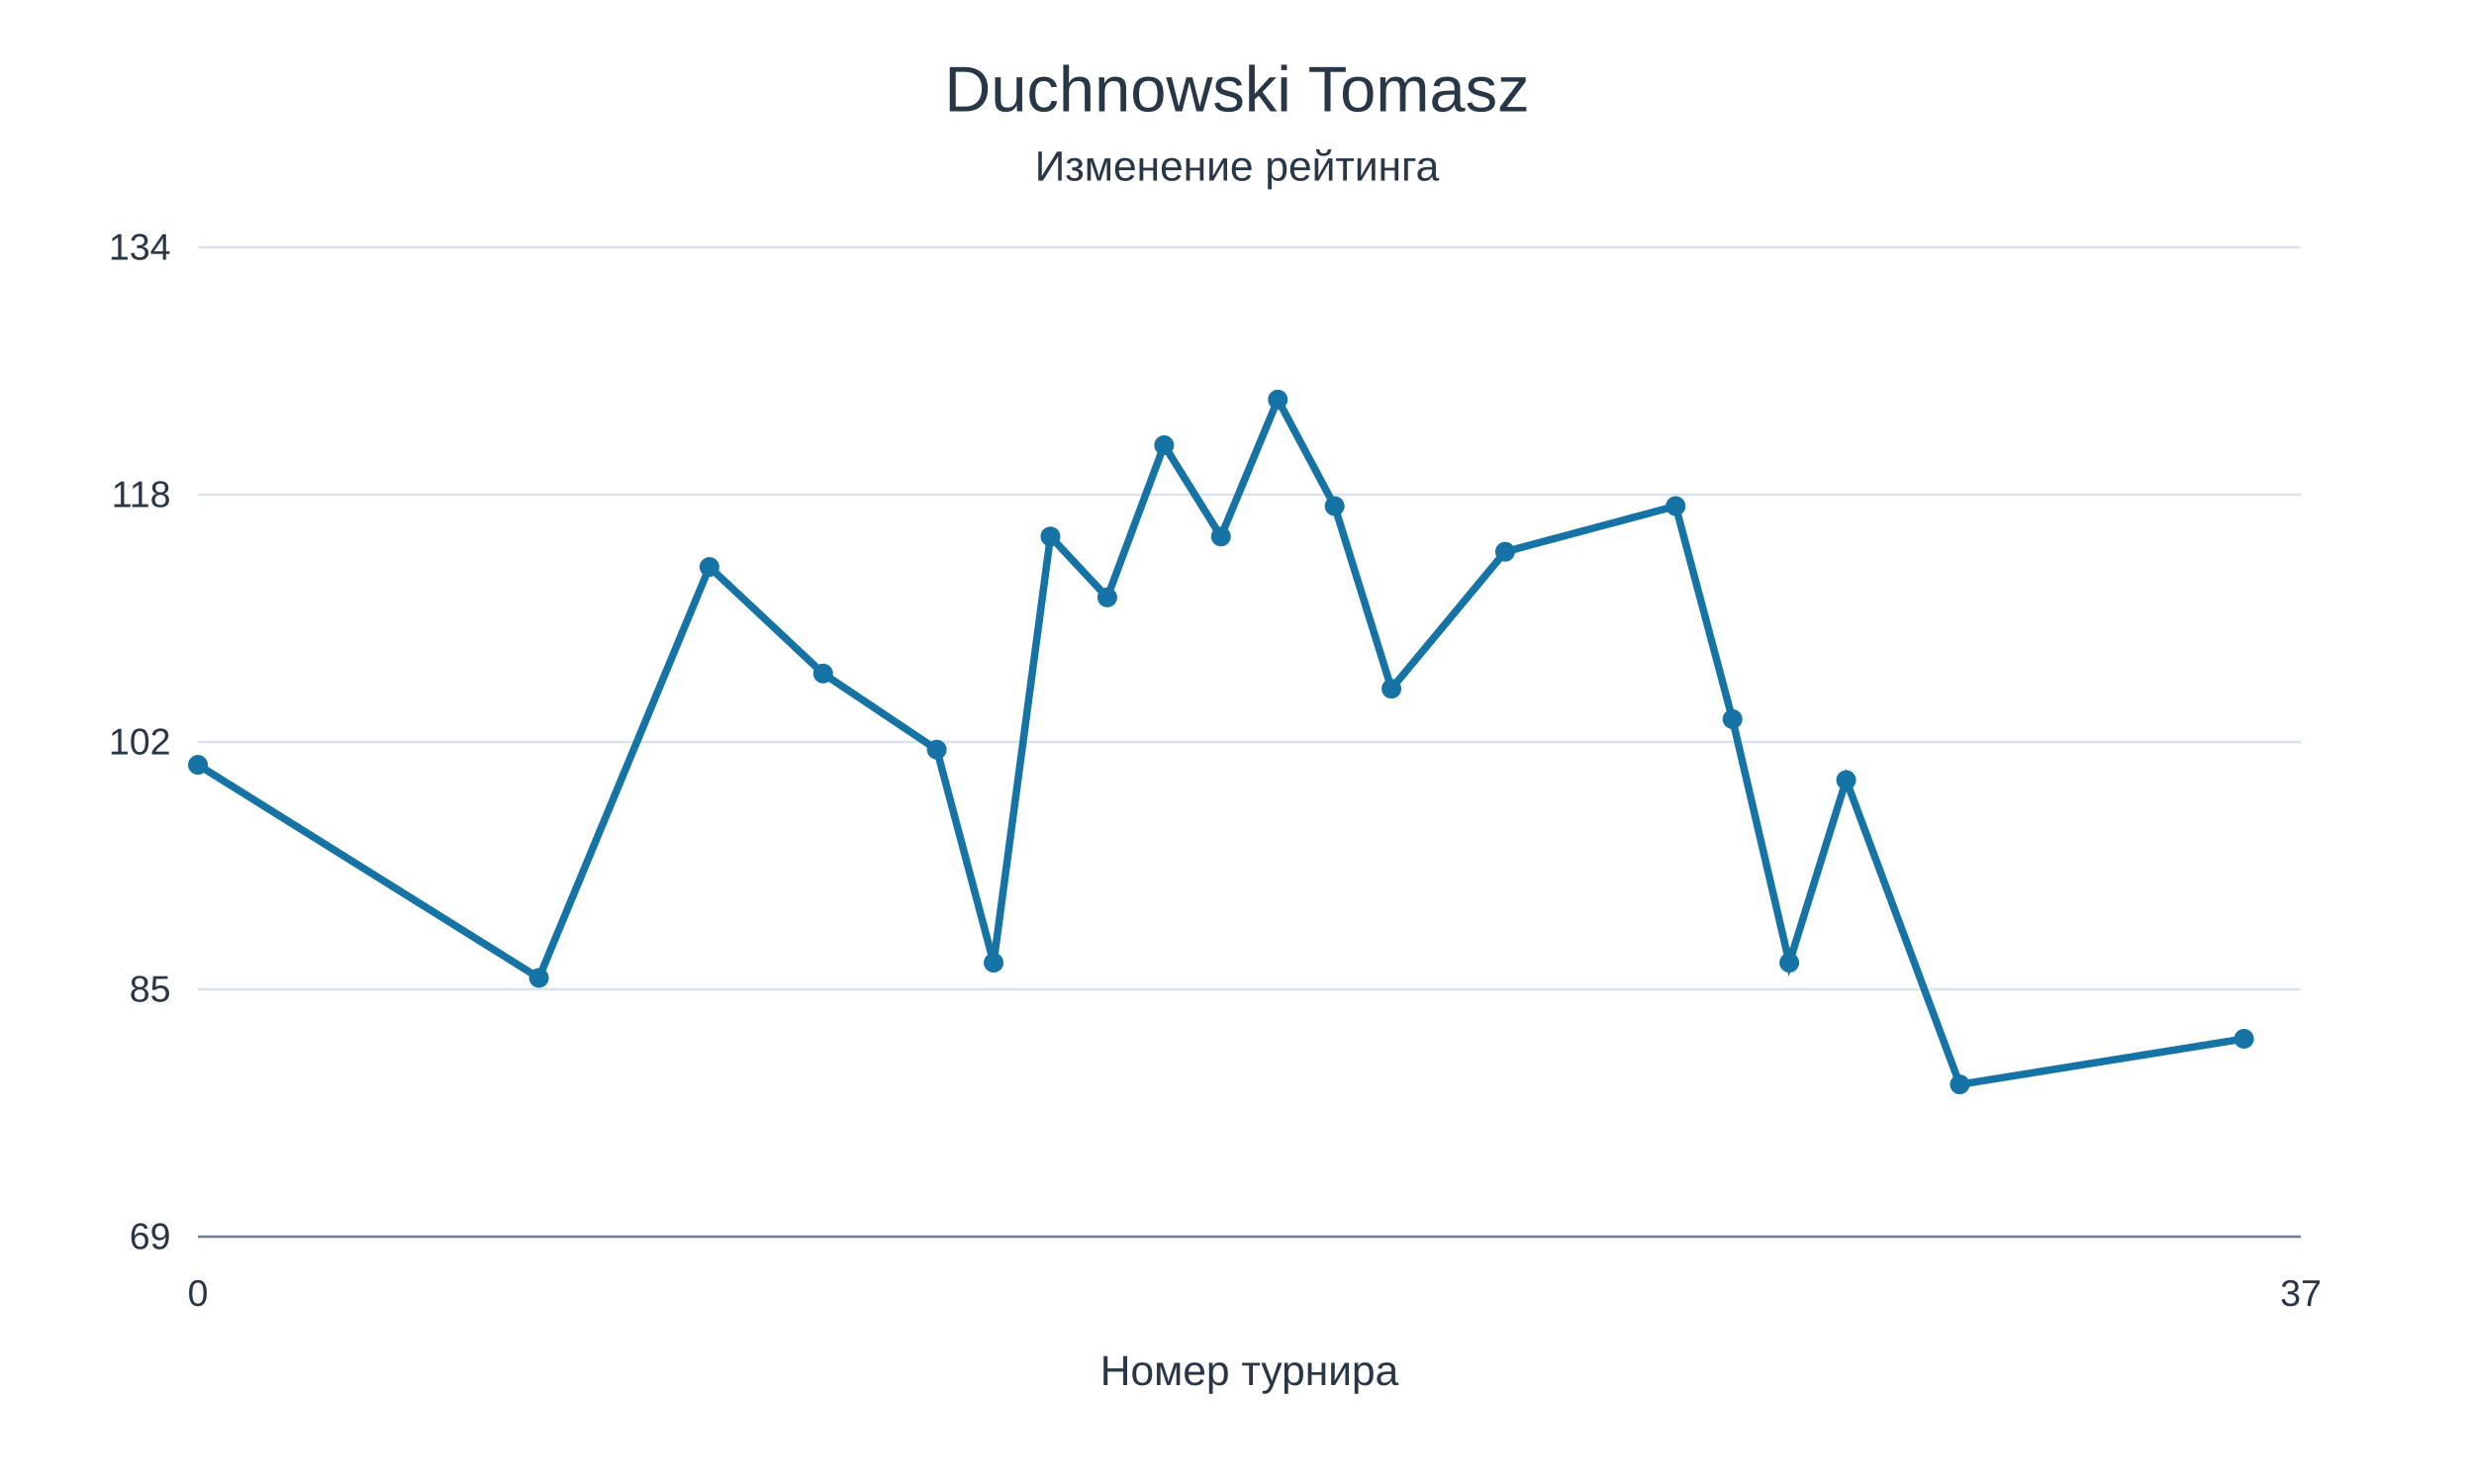
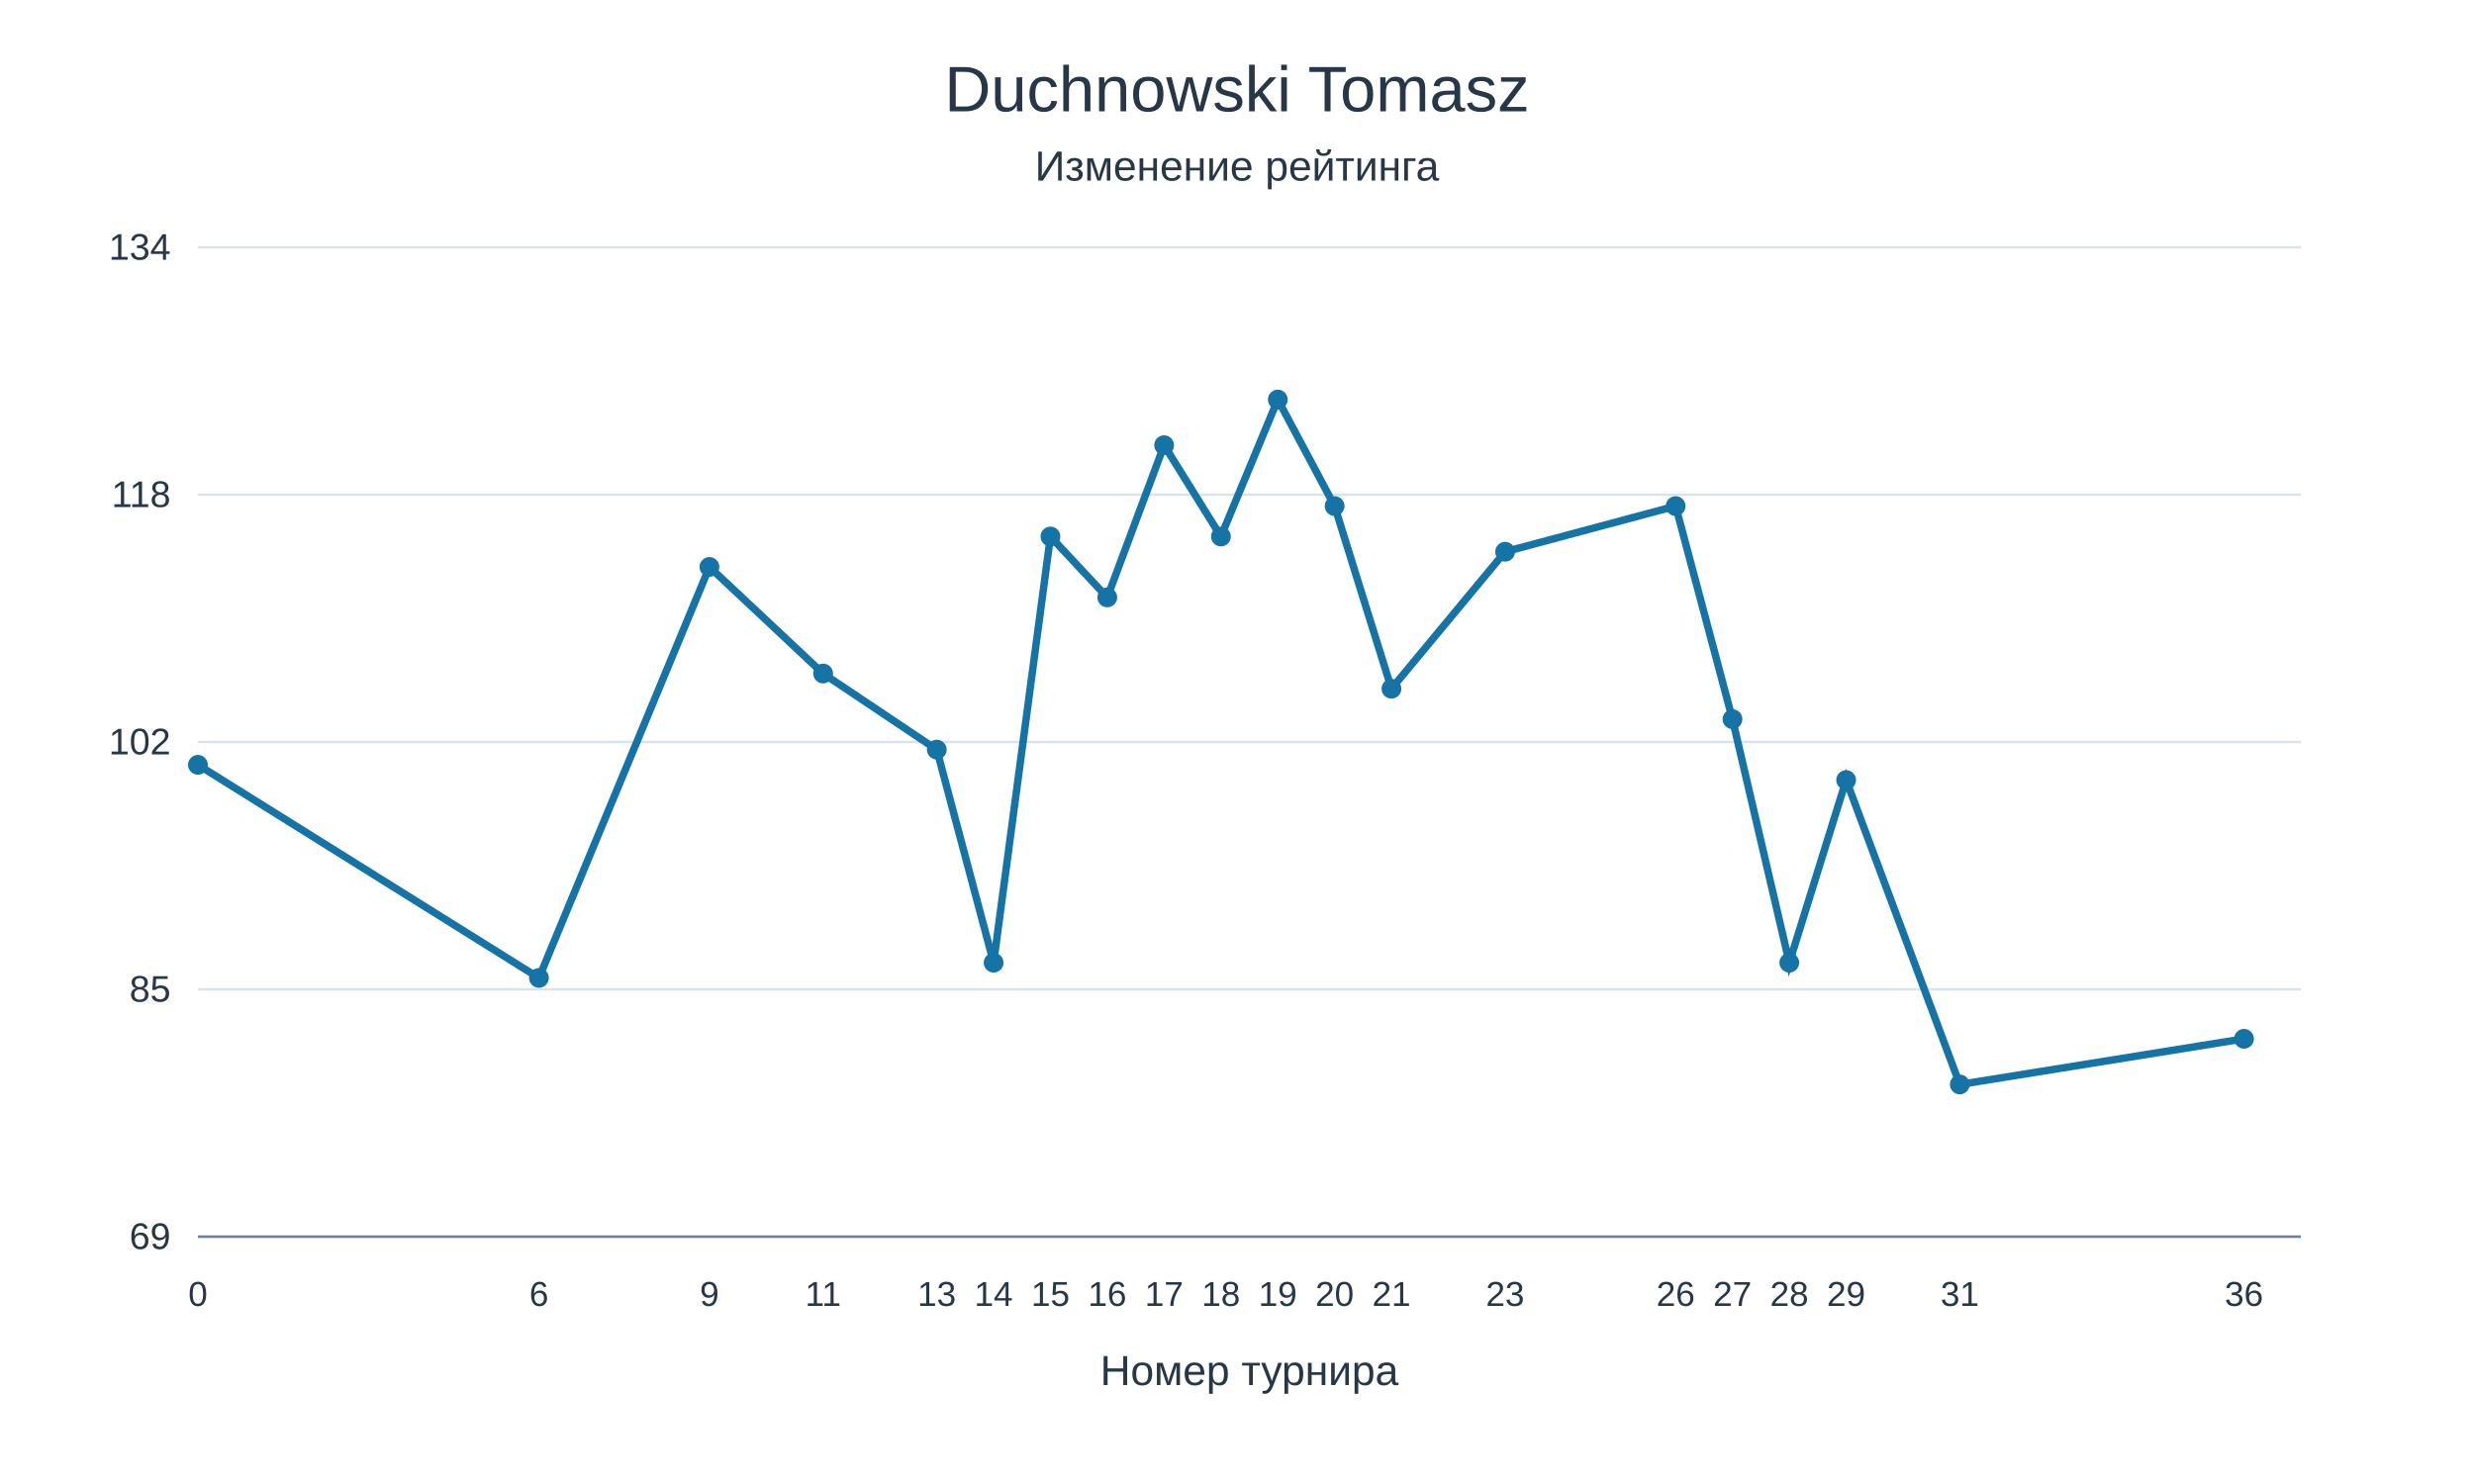
<svg xmlns="http://www.w3.org/2000/svg" viewBox="0 0 1000 600" role="img" aria-label="Рейтинг: Duchnowski Tomasz">
  <rect width="1000" height="600" fill="white" />
  <g font-family="Arial, sans-serif" fill="#283747">
    <text x="500" y="45" text-anchor="middle" font-size="26">Duchnowski Tomasz</text>
    <text x="500" y="73" text-anchor="middle" font-size="17">Изменение рейтинга</text>
    <line x1="80" y1="500.00" x2="930" y2="500.00" stroke="#dbe3ea" />
    <text x="69" y="505.00" text-anchor="end" font-size="15">69</text>
    <line x1="80" y1="400.00" x2="930" y2="400.00" stroke="#dbe3ea" />
    <text x="69" y="405.00" text-anchor="end" font-size="15">85</text>
    <line x1="80" y1="300.00" x2="930" y2="300.00" stroke="#dbe3ea" />
    <text x="69" y="305.00" text-anchor="end" font-size="15">102</text>
    <line x1="80" y1="200.00" x2="930" y2="200.00" stroke="#dbe3ea" />
    <text x="69" y="205.00" text-anchor="end" font-size="15">118</text>
    <line x1="80" y1="100.00" x2="930" y2="100.00" stroke="#dbe3ea" />
    <text x="69" y="105.00" text-anchor="end" font-size="15">134</text>
    <line x1="80" y1="500" x2="930" y2="500" stroke="#718096" />
    <polyline points="80.00,309.23 217.84,395.38 286.76,229.23 332.70,272.31 378.65,303.08 401.62,389.23 424.59,216.92 447.57,241.54 470.54,180.00 493.51,216.92 516.49,161.54 539.46,204.62 562.43,278.46 608.38,223.08 677.30,204.62 700.27,290.77 723.24,389.23 746.22,315.38 792.16,438.46 907.03,420.00" fill="none" stroke="#1673a5" stroke-width="3" />
    <circle cx="80.00" cy="309.23" r="4" fill="#1673a5" />
    <circle cx="217.84" cy="395.38" r="4" fill="#1673a5" />
    <circle cx="286.76" cy="229.23" r="4" fill="#1673a5" />
    <circle cx="332.70" cy="272.31" r="4" fill="#1673a5" />
    <circle cx="378.65" cy="303.08" r="4" fill="#1673a5" />
    <circle cx="401.62" cy="389.23" r="4" fill="#1673a5" />
    <circle cx="424.59" cy="216.92" r="4" fill="#1673a5" />
    <circle cx="447.57" cy="241.54" r="4" fill="#1673a5" />
    <circle cx="470.54" cy="180.00" r="4" fill="#1673a5" />
    <circle cx="493.51" cy="216.92" r="4" fill="#1673a5" />
    <circle cx="516.49" cy="161.54" r="4" fill="#1673a5" />
    <circle cx="539.46" cy="204.62" r="4" fill="#1673a5" />
    <circle cx="562.43" cy="278.46" r="4" fill="#1673a5" />
    <circle cx="608.38" cy="223.08" r="4" fill="#1673a5" />
    <circle cx="677.30" cy="204.62" r="4" fill="#1673a5" />
    <circle cx="700.27" cy="290.77" r="4" fill="#1673a5" />
    <circle cx="723.24" cy="389.23" r="4" fill="#1673a5" />
    <circle cx="746.22" cy="315.38" r="4" fill="#1673a5" />
    <circle cx="792.16" cy="438.46" r="4" fill="#1673a5" />
    <circle cx="907.03" cy="420.00" r="4" fill="#1673a5" />
    <text x="505" y="560" text-anchor="middle" font-size="17">Номер турнира</text>
-     <text x="80" y="528" text-anchor="middle" font-size="15">0</text>
-     <text x="930" y="528" text-anchor="middle" font-size="15">37</text>
+     <text class="tournament-label" x="80.00" y="528" text-anchor="middle" font-size="14">0</text>
+     <text class="tournament-label" x="217.84" y="528" text-anchor="middle" font-size="14">6</text>
+     <text class="tournament-label" x="286.76" y="528" text-anchor="middle" font-size="14">9</text>
+     <text class="tournament-label" x="332.70" y="528" text-anchor="middle" font-size="14">11</text>
+     <text class="tournament-label" x="378.65" y="528" text-anchor="middle" font-size="14">13</text>
+     <text class="tournament-label" x="401.62" y="528" text-anchor="middle" font-size="14">14</text>
+     <text class="tournament-label" x="424.59" y="528" text-anchor="middle" font-size="14">15</text>
+     <text class="tournament-label" x="447.57" y="528" text-anchor="middle" font-size="14">16</text>
+     <text class="tournament-label" x="470.54" y="528" text-anchor="middle" font-size="14">17</text>
+     <text class="tournament-label" x="493.51" y="528" text-anchor="middle" font-size="14">18</text>
+     <text class="tournament-label" x="516.49" y="528" text-anchor="middle" font-size="14">19</text>
+     <text class="tournament-label" x="539.46" y="528" text-anchor="middle" font-size="14">20</text>
+     <text class="tournament-label" x="562.43" y="528" text-anchor="middle" font-size="14">21</text>
+     <text class="tournament-label" x="608.38" y="528" text-anchor="middle" font-size="14">23</text>
+     <text class="tournament-label" x="677.30" y="528" text-anchor="middle" font-size="14">26</text>
+     <text class="tournament-label" x="700.27" y="528" text-anchor="middle" font-size="14">27</text>
+     <text class="tournament-label" x="723.24" y="528" text-anchor="middle" font-size="14">28</text>
+     <text class="tournament-label" x="746.22" y="528" text-anchor="middle" font-size="14">29</text>
+     <text class="tournament-label" x="792.16" y="528" text-anchor="middle" font-size="14">31</text>
+     <text class="tournament-label" x="907.03" y="528" text-anchor="middle" font-size="14">36</text>
  </g>
</svg>
